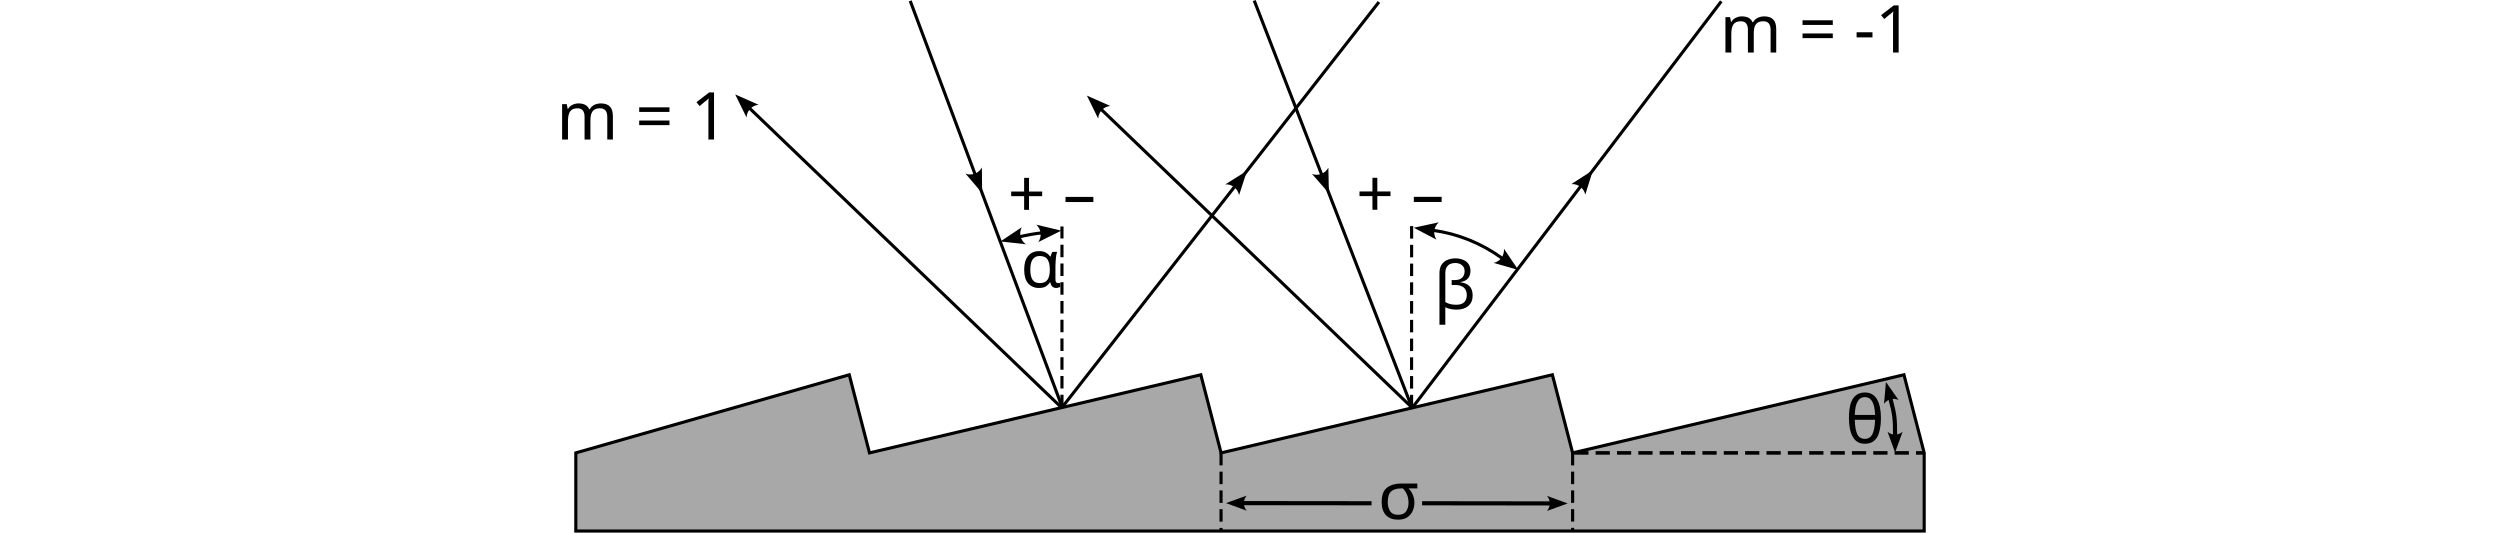
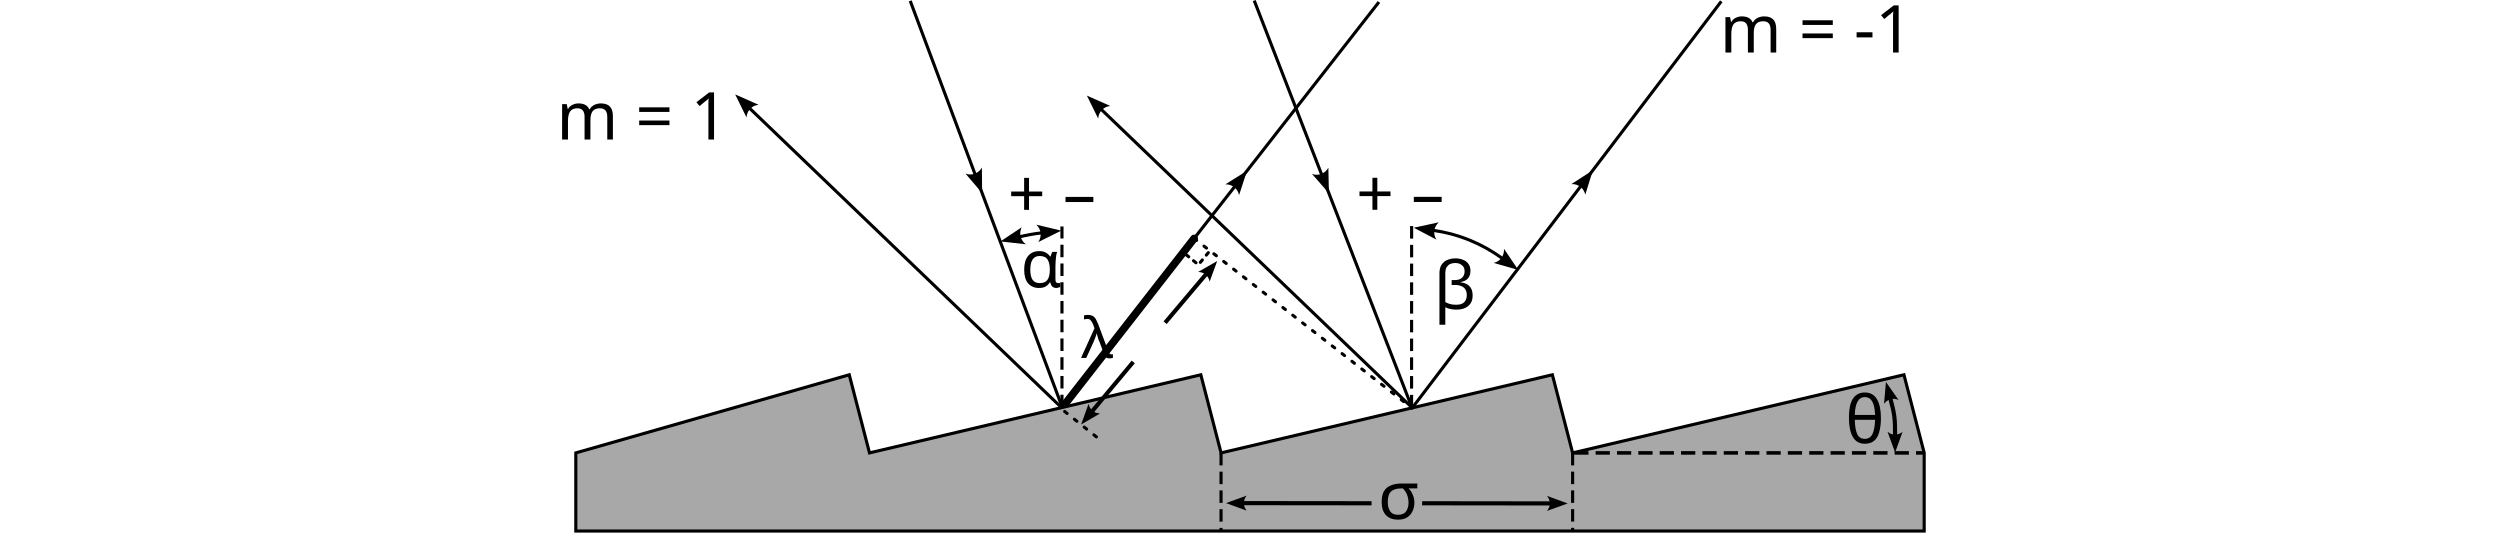
<svg xmlns="http://www.w3.org/2000/svg" width="160mm" height="34.086mm" viewBox="0 0 160 34.086" version="1.1" id="svg5">
  <defs id="defs2">
    <marker style="overflow:visible" id="marker2241" refX="0" refY="0" orient="auto-start-reverse" markerWidth="7.7" markerHeight="5.6" viewBox="0 0 7.7 5.6" preserveAspectRatio="xMidYMid">
      <path transform="scale(0.7)" d="M -2,-4 9,0 -2,4 c 2,-2.33 2,-5.66 0,-8 z" style="fill:context-stroke;fill-rule:evenodd;stroke:none" id="path2239" />
    </marker>
    <marker style="overflow:visible" id="marker9591" refX="0" refY="0" orient="auto-start-reverse" markerWidth="7.7" markerHeight="5.6" viewBox="0 0 7.7 5.6" preserveAspectRatio="xMidYMid">
      <path transform="scale(0.7)" d="M -2,-4 9,0 -2,4 c 2,-2.33 2,-5.66 0,-8 z" style="fill:context-stroke;fill-rule:evenodd;stroke:none" id="path9589" />
    </marker>
    <marker style="overflow:visible" id="marker9477" refX="0" refY="0" orient="auto-start-reverse" markerWidth="7.7" markerHeight="5.6" viewBox="0 0 7.7 5.6" preserveAspectRatio="xMidYMid">
      <path transform="scale(0.7)" d="M -2,-4 9,0 -2,4 c 2,-2.33 2,-5.66 0,-8 z" style="fill:context-stroke;fill-rule:evenodd;stroke:none" id="path9475" />
    </marker>
    <marker style="overflow:visible" id="Arrow2" refX="0" refY="0" orient="auto-start-reverse" markerWidth="5" markerHeight="3.636" viewBox="0 0 7.7 5.6" preserveAspectRatio="xMidYMid">
      <path transform="scale(0.7)" d="M -2,-4 9,0 -2,4 c 2,-2.33 2,-5.66 0,-8 z" style="fill:context-stroke;fill-rule:evenodd;stroke:none" id="arrow2L" />
    </marker>
    <marker style="overflow:visible" id="Arrow2-6-9" refX="0" refY="0" orient="auto-start-reverse" markerWidth="5" markerHeight="3.636" viewBox="0 0 7.7 5.6" preserveAspectRatio="xMidYMid">
      <path transform="scale(0.7)" d="M -2,-4 9,0 -2,4 c 2,-2.33 2,-5.66 0,-8 z" style="fill:context-stroke;fill-rule:evenodd;stroke:none" id="arrow2L-7-3" />
    </marker>
    <marker style="overflow:visible" id="marker9477-3" refX="0" refY="0" orient="auto-start-reverse" markerWidth="7.7" markerHeight="5.6" viewBox="0 0 7.7 5.6" preserveAspectRatio="xMidYMid">
      <path transform="scale(0.7)" d="M -2,-4 9,0 -2,4 c 2,-2.33 2,-5.66 0,-8 z" style="fill:context-stroke;fill-rule:evenodd;stroke:none" id="path9475-6" />
    </marker>
    <marker style="overflow:visible" id="marker9477-3-5" refX="0" refY="0" orient="auto-start-reverse" markerWidth="7.7" markerHeight="5.6" viewBox="0 0 7.7 5.6" preserveAspectRatio="xMidYMid">
      <path transform="scale(0.7)" d="M -2,-4 9,0 -2,4 c 2,-2.33 2,-5.66 0,-8 z" style="fill:context-stroke;fill-rule:evenodd;stroke:none" id="path9475-6-6" />
+     </marker>
+     <marker style="overflow:visible" id="Arrow2-6-9-3" refX="0" refY="0" orient="auto-start-reverse" markerWidth="5" markerHeight="3.636" viewBox="0 0 7.7 5.6" preserveAspectRatio="xMidYMid">
+       <path transform="scale(0.7)" d="M -2,-4 9,0 -2,4 c 2,-2.33 2,-5.66 0,-8 z" style="fill:context-stroke;fill-rule:evenodd;stroke:none" id="arrow2L-7-3-6" />
    </marker>
  </defs>
  <g id="layer1" style="display:inline" transform="translate(-24.9,-26.01436)">
    <path style="fill:#a8a8a8;fill-opacity:1;stroke:#000000;stroke-width:0.2;stroke-linecap:butt;stroke-linejoin:miter;stroke-dasharray:none;stroke-opacity:1" d="m 148.048,60 v -5 l -1.296,-5 -21.204,5 -1.296,-5 -21.204,5 -1.296,-5 -21.204,5 -1.296,-5 -17.5,5 v 5 z" id="path247" />
    <path style="fill:none;stroke:#000000;stroke-width:0.228;stroke-linecap:butt;stroke-linejoin:miter;stroke-dasharray:0.911, 0.456;stroke-dashoffset:0;stroke-opacity:1" d="m 125.652,55 h 22.396" id="path966" />
    <g id="g9778" transform="translate(36.75209)">
      <path style="fill:none;stroke:#000000;stroke-width:0.265px;stroke-linecap:square;stroke-linejoin:miter;stroke-opacity:1;marker-start:url(#Arrow2);marker-end:url(#Arrow2)" d="m 109.433,53.89 c 0,-1.102 -0.029,-1.354 -0.305,-2.383" id="path2528" />
      <text xml:space="preserve" style="font-size:4.233px;line-height:1.25;font-family:'CMU Serif';-inkscape-font-specification:'CMU Serif';stroke-width:0.265" x="106.248" y="54.371" id="text3669">
        <tspan id="tspan3667" style="font-size:4.233px;stroke-width:0.265" x="106.248" y="54.371">θ</tspan>
      </text>
    </g>
  </g>
  <g id="layer2" style="display:inline" transform="translate(-24.9,-26.01436)">
    <g id="g9525" style="display:inline" transform="translate(35.16459)">
      <path style="display:inline;fill:none;stroke:#000000;stroke-width:0.2;stroke-linecap:butt;stroke-linejoin:miter;stroke-dasharray:none;stroke-opacity:1;marker-mid:url(#marker9477)" d="M 57.729,52.06 68.768,37.938 77.987,26.144" id="path9473" />
      <path style="display:inline;fill:none;stroke:#000000;stroke-width:0.2;stroke-linecap:butt;stroke-linejoin:miter;stroke-dasharray:none;stroke-opacity:1;marker-mid:url(#marker9477)" d="m 47.989,26.071 4.161,11.122 5.566,14.879" id="path3728" />
      <path style="display:inline;fill:none;stroke:#000000;stroke-width:0.2;stroke-linecap:butt;stroke-linejoin:miter;stroke-dasharray:none;stroke-opacity:1;marker-end:url(#marker9477-3-5)" d="M 57.647,52.076 37.697,32.931" id="path3091-2" />
    </g>
    <g id="g9547" style="display:inline" transform="translate(35.16459)">
      <path style="display:inline;fill:none;stroke:#000000;stroke-width:0.2;stroke-linecap:butt;stroke-linejoin:miter;stroke-dasharray:none;stroke-opacity:1;marker-mid:url(#marker9591)" d="m 70.006,26.05 4.324,11.158 5.751,14.843" id="path3728-3" />
      <path style="display:inline;fill:none;stroke:#000000;stroke-width:0.2;stroke-linecap:butt;stroke-linejoin:miter;stroke-dasharray:none;stroke-opacity:1;marker-mid:url(#marker9477-3)" d="M 80.108,52.133 90.918,37.912 99.898,26.099" id="path9473-7" />
      <path style="display:inline;fill:none;stroke:#000000;stroke-width:0.2;stroke-linecap:butt;stroke-linejoin:miter;stroke-dasharray:none;stroke-opacity:1;marker-end:url(#marker9477-3)" d="M 80.155,52.15 60.205,33.006" id="path3091" />
    </g>
    <g id="g9778-5" style="display:inline" transform="translate(10.03293,-5.958437)">
      <text xml:space="preserve" style="font-size:4.233px;line-height:1.25;font-family:'CMU Serif';-inkscape-font-specification:'CMU Serif';stroke-width:0.2;stroke-dasharray:none" x="106.633" y="51.743" id="text3669-5">
        <tspan id="tspan3667-6" style="font-size:4.233px;stroke-width:0.2;stroke-dasharray:none" x="106.633" y="51.743">β</tspan>
      </text>
      <path style="display:inline;fill:none;stroke:#000000;stroke-width:0.2;stroke-linecap:butt;stroke-linejoin:miter;stroke-dasharray:0.8, 0.4;stroke-dashoffset:0;stroke-opacity:1" d="m 80.076,52.084 0.003,-11.941" id="path9771" transform="translate(25.13165,5.958437)" />
      <text xml:space="preserve" style="font-size:4.233px;line-height:1.25;font-family:'CMU Serif';-inkscape-font-specification:'CMU Serif';display:inline;stroke-width:0.265" x="101.657" y="45.865" id="text1531-5">
        <tspan id="tspan1529-3" style="font-size:4.233px;stroke-width:0.265" x="101.657" y="45.865">+ –</tspan>
      </text>
      <path style="display:inline;fill:none;stroke:#000000;stroke-width:0.2;stroke-dasharray:none;marker-start:url(#marker9477-3);marker-end:url(#marker9477-3)" id="path1618" d="m 81.465,40.759 a 10.331,11.339 0 0 1 4.422,1.794" transform="translate(25.13165,5.958437)" />
    </g>
    <g id="g9778-5-1" style="display:inline" transform="translate(-16.47393,-6.77422)">
      <text xml:space="preserve" style="font-size:4.233px;line-height:1.25;font-family:'CMU Serif';-inkscape-font-specification:'CMU Serif';stroke-width:0.265" x="106.687" y="51.17" id="text3669-5-7">
        <tspan id="tspan3667-6-0" style="font-size:4.233px;stroke-width:0.265" x="106.687" y="51.17">α</tspan>
      </text>
      <path style="display:inline;fill:none;stroke:#000000;stroke-width:0.2;stroke-linecap:butt;stroke-linejoin:miter;stroke-dasharray:0.8, 0.4;stroke-dashoffset:0;stroke-opacity:1" d="M 57.701,52.077 V 40.508" id="path9773" transform="translate(51.63851,6.77422)" />
      <text xml:space="preserve" style="font-size:4.233px;line-height:1.25;font-family:'CMU Serif';-inkscape-font-specification:'CMU Serif';display:inline;stroke-width:0.265" x="105.871" y="46.686" id="text1531">
        <tspan id="tspan1529" style="font-size:4.233px;stroke-width:0.265" x="105.871" y="46.686">+ –</tspan>
      </text>
      <path style="display:inline;fill:none;stroke:#000000;stroke-width:0.2;stroke-dasharray:none;marker-start:url(#marker2241);marker-end:url(#marker9477-3)" id="path2046" d="m 54.987,41.169 a 11.288,10.982 0 0 1 1.415,-0.251" transform="translate(51.63851,6.77422)" />
    </g>
    <g id="g10210" style="display:inline" transform="translate(32.94775)">
      <path style="fill:none;stroke:#000000;stroke-width:0.2;stroke-linecap:butt;stroke-linejoin:miter;stroke-dasharray:0.8, 0.4;stroke-dashoffset:0;stroke-opacity:1" d="m 70.099,55 v 5" id="path10194" />
      <path style="fill:none;stroke:#000000;stroke-width:0.2;stroke-linecap:butt;stroke-linejoin:miter;stroke-dasharray:0.799, 0.4;stroke-dashoffset:0;stroke-opacity:1" d="m 92.6,55 v 5" id="path10196" />
      <text xml:space="preserve" style="font-size:4.233px;line-height:1.25;font-family:'CMU Serif';-inkscape-font-specification:'CMU Serif';display:inline;stroke-width:0.265" x="80.143" y="59.229" id="text10418">
        <tspan id="tspan10416" style="font-size:4.233px;stroke-width:0.265" x="80.143" y="59.229">σ</tspan>
      </text>
      <path style="display:inline;fill:none;stroke:#000000;stroke-width:0.265px;stroke-linecap:square;stroke-linejoin:miter;stroke-opacity:1;marker-start:url(#Arrow2-6-9);marker-end:url(#Arrow2-6-9)" d="m 91.2,58.233 -8.1,-0.01 m -3.5,0 -8.1,-0.009" id="path2528-3-6" />
    </g>
    <text xml:space="preserve" style="font-size:4.233px;line-height:1.25;font-family:'CMU Serif';-inkscape-font-specification:'CMU Serif';stroke-width:0.265" x="134.97" y="29.374" id="text2566">
      <tspan id="tspan2564" style="font-size:4.233px;stroke-width:0.265" x="134.97" y="29.374">m = -1</tspan>
    </text>
    <text xml:space="preserve" style="font-size:4.233px;line-height:1.25;font-family:'CMU Serif';-inkscape-font-specification:'CMU Serif';display:inline;stroke-width:0.265" x="60.517" y="34.948" id="text2566-2">
      <tspan id="tspan2564-7" style="font-size:4.233px;stroke-width:0.265" x="60.517" y="34.948">m = 1</tspan>
    </text>
+     <path style="fill:#000000;stroke:#000000;stroke-width:0.491;stroke-linecap:round;stroke-dasharray:none;stroke-opacity:1" d="m 93.06,51.876 8.265,-10.601" id="path1" />
+     <path style="fill:none;fill-opacity:1;stroke:#000000;stroke-width:0.2;stroke-linecap:round;stroke-dasharray:0.2,0.6;stroke-opacity:1;stroke-dashoffset:0" d="m 101.325,41.275 13.947,10.858" id="path2" />
+     <path style="display:inline;fill:none;fill-opacity:1;stroke:#000000;stroke-width:0.2;stroke-linecap:round;stroke-dasharray:0.2,0.6;stroke-dashoffset:0;stroke-opacity:1" d="M 93.038,52.348 95.489,54.309" id="path2-1" />
+     <path style="fill:none;fill-opacity:1;stroke:#000000;stroke-width:0.2;stroke-linecap:round;stroke-dasharray:0.2, 0.4;stroke-dashoffset:0;stroke-opacity:1" d="m 102.231,42.187 -0.636,0.771 -0.771,-0.636" id="path3" />
+     <g id="g3" transform="translate(-2.51303,-38.12289)">
+       <path style="display:inline;fill:none;stroke:#000000;stroke-width:0.265px;stroke-linecap:square;stroke-linejoin:miter;stroke-opacity:1;marker-start:url(#Arrow2-6-9-3);marker-end:url(#Arrow2-6-9-3)" d="m 104.615,81.67 -2.549,3.019 m -2.21,2.714 -2.558,3.069" id="path2528-3-6-9" />
+       <text xml:space="preserve" style="font-size:3.671px;font-family:'CMU Classical Serif';-inkscape-font-specification:'CMU Classical Serif';text-align:center;text-anchor:middle;display:inline;fill:#000000;fill-opacity:1;stroke:none;stroke-width:0.173;stroke-linecap:round;stroke-dasharray:0.173, 0.347;stroke-dashoffset:0;stroke-opacity:1" x="115.199" y="95.7" id="text3" transform="matrix(1.020073,0,0,0.9803222,-16.47393,-6.774222)">
+         <tspan id="tspan3" style="fill:#000000;fill-opacity:1;stroke:none;stroke-width:0.173" x="115.199" y="95.7">λ</tspan>
+       </text>
+     </g>
  </g>
</svg>
